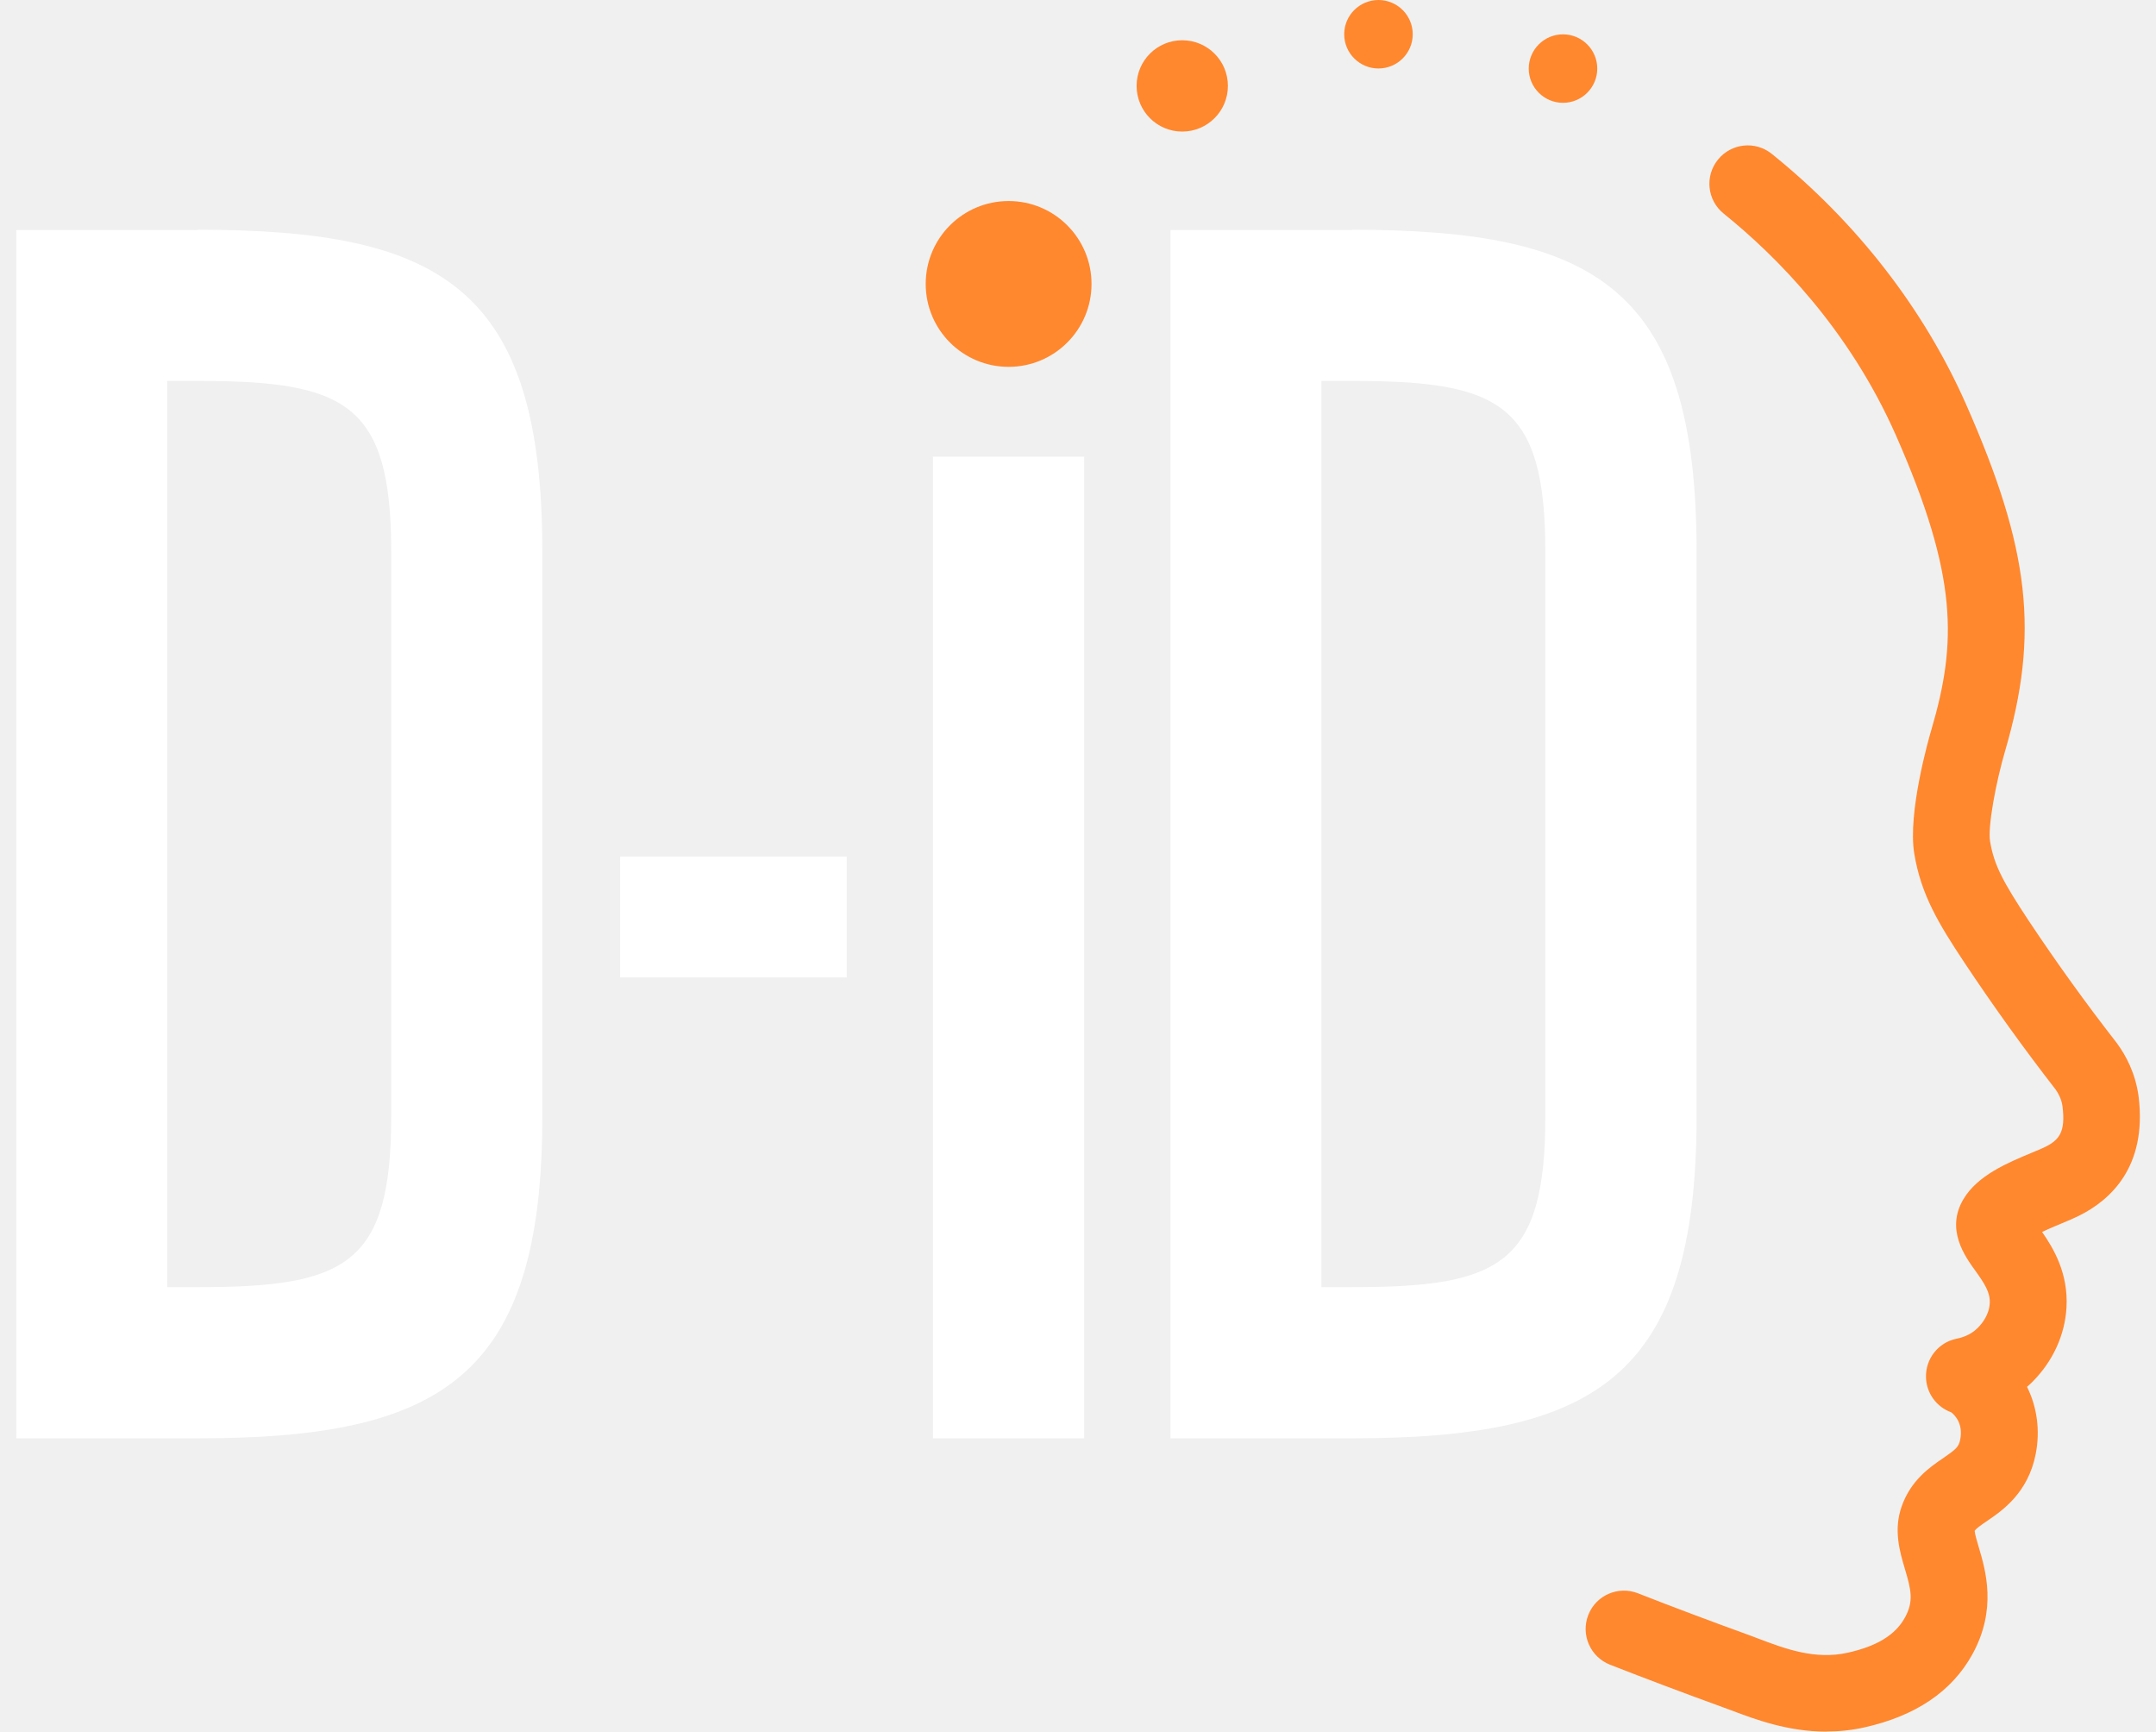
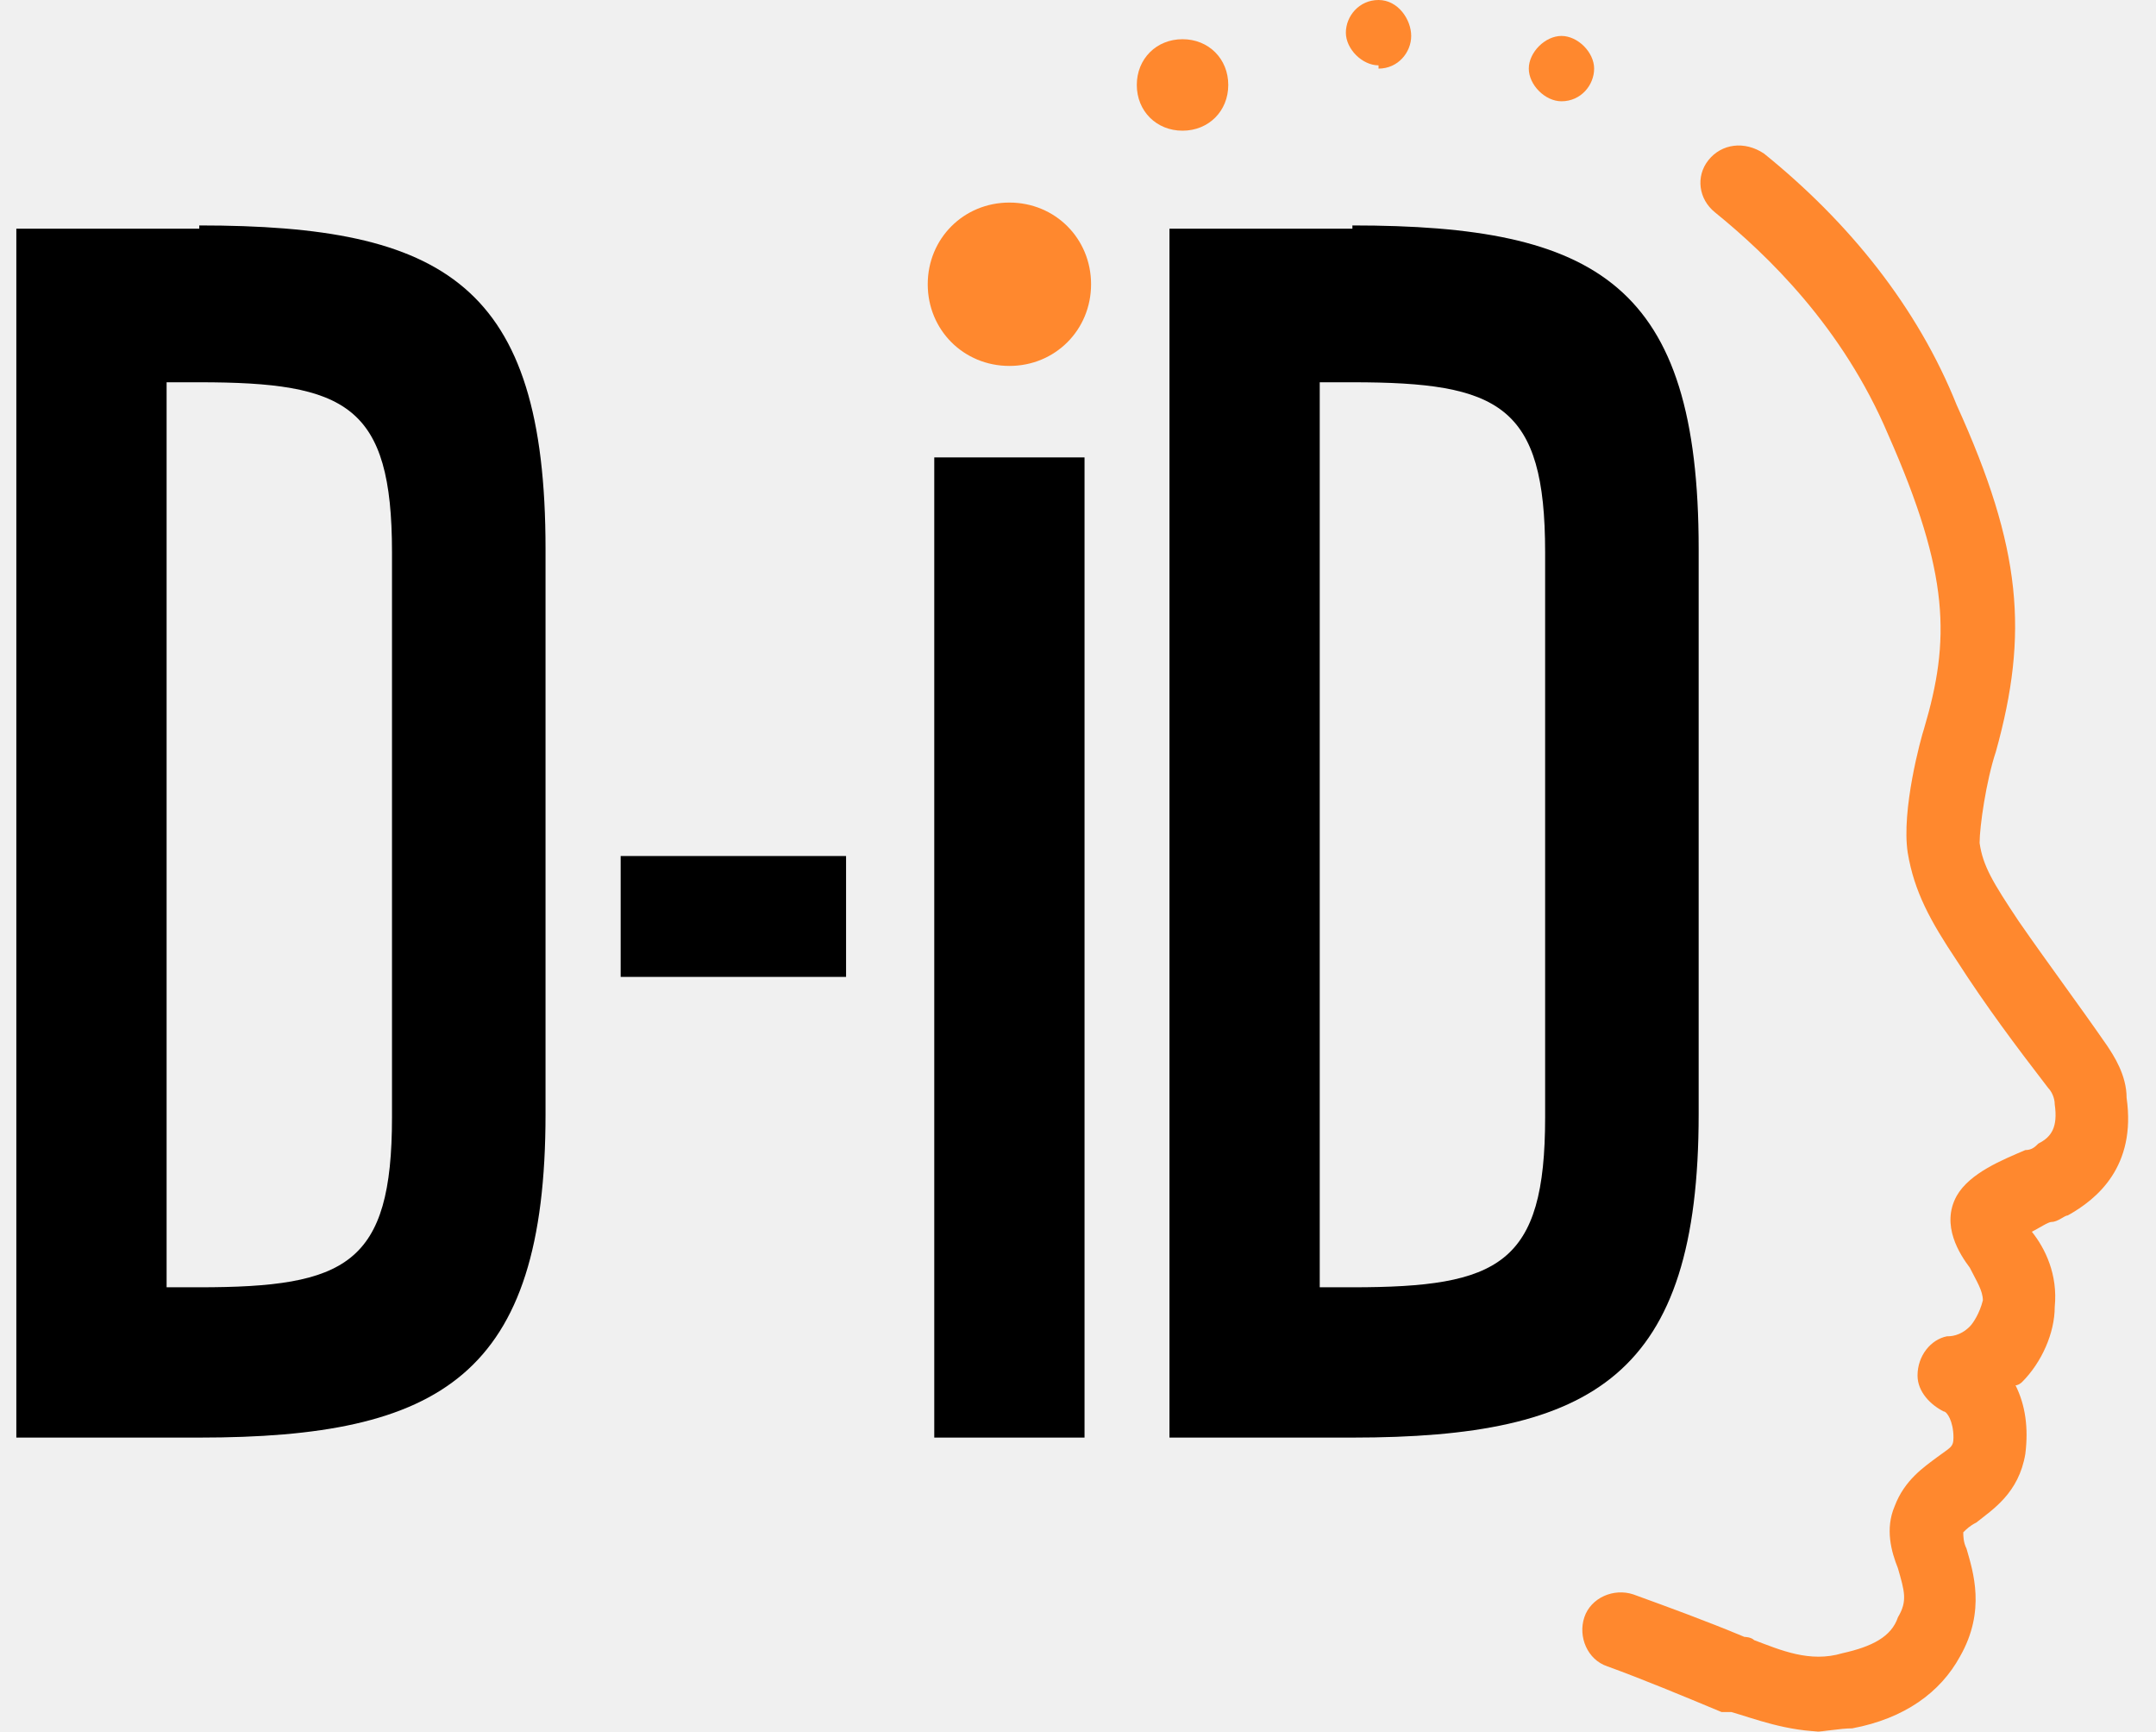
- <svg xmlns="http://www.w3.org/2000/svg" width="66" height="53" viewBox="0 0 66 53" fill="none">
-   <g clip-path="url(#clip0_269_13)">
-     <path d="M6.052 7.041H0.5V44.023H6.052C13.5 44.023 16.602 42.169 16.602 34.172V16.883C16.602 8.791 13.503 7.032 6.052 7.032V7.038V7.041ZM11.976 34.172C11.976 38.702 10.59 39.395 6.096 39.395H5.121V11.66H6.096C10.584 11.66 11.976 12.353 11.976 16.883V34.172Z" fill="white" />
-     <path d="M18.983 26.219V29.917H25.921V26.219H18.983Z" fill="white" />
-     <path d="M28.562 13.978V44.023H33.189V13.978H28.562Z" fill="white" />
-     <path d="M41.382 7.041H35.831V44.023H41.382C48.831 44.023 51.936 42.169 51.936 34.172V16.883C51.936 8.791 48.837 7.032 41.382 7.032V7.038V7.041ZM47.306 34.172C47.306 38.702 45.92 39.395 41.426 39.395H40.452V11.66H41.426C45.914 11.66 47.306 12.353 47.306 16.883V34.172Z" fill="white" />
-     <path d="M30.876 11.228C32.278 11.228 33.414 10.092 33.414 8.69C33.414 7.289 32.278 6.153 30.876 6.153C29.474 6.153 28.338 7.289 28.338 8.69C28.338 10.092 29.474 11.228 30.876 11.228Z" fill="#FF882E" />
-     <path d="M36.191 4.027C36.962 4.027 37.589 3.402 37.589 2.629C37.589 1.856 36.962 1.232 36.191 1.232C35.42 1.232 34.794 1.856 34.794 2.629C34.794 3.402 35.42 4.027 36.191 4.027Z" fill="#FF882E" />
-     <path d="M42.198 2.096C42.777 2.096 43.247 1.626 43.247 1.048C43.247 0.471 42.777 0 42.198 0C41.619 0 41.149 0.471 41.149 1.048C41.149 1.626 41.619 2.096 42.198 2.096Z" fill="#FF882E" />
-     <path d="M47.847 3.147C48.426 3.147 48.896 2.677 48.896 2.099C48.896 1.522 48.426 1.051 47.847 1.051C47.268 1.051 46.798 1.522 46.798 2.099C46.798 2.677 47.268 3.147 47.847 3.147Z" fill="#FF882E" />
-     <path d="M55.907 53C54.728 53 53.729 52.624 53.008 52.352L52.742 52.254C51.537 51.816 50.373 51.377 49.285 50.951C48.683 50.714 48.384 50.033 48.621 49.429C48.857 48.825 49.539 48.529 50.142 48.766C51.212 49.186 52.358 49.616 53.549 50.048C53.643 50.084 53.741 50.119 53.838 50.157C54.645 50.462 55.561 50.809 56.565 50.584C57.464 50.383 58.022 50.039 58.314 49.509C58.589 49.012 58.504 48.659 58.314 48.023C58.155 47.49 57.96 46.827 58.214 46.107C58.498 45.302 59.074 44.908 59.496 44.621C59.883 44.354 59.963 44.283 60.007 44.058C60.105 43.561 59.827 43.3 59.73 43.226C59.289 43.066 58.976 42.652 58.959 42.166C58.938 41.592 59.334 41.088 59.895 40.973C59.996 40.952 60.3 40.89 60.545 40.641C60.672 40.514 60.891 40.247 60.911 39.889C60.929 39.56 60.755 39.291 60.468 38.891C60.149 38.45 59.555 37.627 60.105 36.703C60.539 35.972 61.458 35.59 62.197 35.282C62.35 35.217 62.489 35.161 62.596 35.11C63.039 34.891 63.234 34.648 63.139 33.87C63.11 33.636 63 33.449 62.929 33.349C61.946 32.081 61.03 30.808 60.132 29.458C59.34 28.262 58.808 27.382 58.601 26.133C58.391 24.88 59.047 22.592 59.124 22.334C59.907 19.669 59.942 17.641 58.037 13.321C56.598 10.064 54.376 7.835 52.766 6.538C52.261 6.132 52.181 5.392 52.589 4.888C52.996 4.382 53.735 4.302 54.24 4.711C56.84 6.804 58.894 9.454 60.185 12.373C62.144 16.812 62.433 19.394 61.378 22.994C61.101 23.939 60.846 25.301 60.92 25.748C61.041 26.479 61.319 26.991 62.09 28.161C62.959 29.467 63.845 30.698 64.8 31.924C64.808 31.936 64.817 31.945 64.823 31.957C65.069 32.294 65.379 32.851 65.47 33.582C65.724 35.708 64.614 36.73 63.639 37.212C63.497 37.283 63.308 37.364 63.101 37.449C62.953 37.511 62.723 37.606 62.513 37.707C62.864 38.21 63.319 38.974 63.26 40.017C63.213 40.86 62.841 41.672 62.212 42.299C62.161 42.35 62.108 42.4 62.052 42.447C62.362 43.072 62.457 43.786 62.318 44.502C62.084 45.695 61.296 46.234 60.826 46.554C60.625 46.69 60.492 46.785 60.448 46.856C60.456 46.96 60.525 47.182 60.572 47.348C60.785 48.061 61.139 49.257 60.377 50.637C59.753 51.768 58.645 52.517 57.088 52.867C56.681 52.959 56.288 52.997 55.912 52.997L55.907 53Z" fill="#FF882E" />
-   </g>
+ <svg xmlns="http://www.w3.org/2000/svg" id="Layer_1" data-name="Layer 1" version="1.1" viewBox="0 0 66 53">
  <defs>
-     <clipPath id="clip0_269_13">
-       <rect width="65" height="53" fill="white" transform="translate(0.5)" />
+     <style>
+       .cls-1 {
+         fill: #ff882e;
+       }
+ 
+       .cls-1, .cls-2, .cls-3 {
+         stroke-width: 0px;
+       }
+ 
+       .cls-4 {
+         clip-path: url(#clippath);
+       }
+ 
+       .cls-2 {
+         fill: none;
+       }
+ 
+       .cls-3 {
+         fill: #000;
+       }
+     </style>
+     <clipPath id="clippath">
+       <rect class="cls-2" x=".5" y="0" width="65" height="53" />
    </clipPath>
  </defs>
+   <g class="cls-4">
+     <g>
+       <path class="cls-3" d="M6.1,7H.5v37h5.6c7.4,0,10.6-1.9,10.6-9.9v-17.3c0-8.1-3.1-9.9-10.6-9.9h0ZM12,34.2c0,4.5-1.4,5.2-5.9,5.2h-1V11.7h1c4.5,0,5.9.7,5.9,5.2v17.3Z" />
+       <path class="cls-3" d="M19,26.2v3.7h6.9v-3.7h-6.9Z" />
+       <path class="cls-3" d="M28.6,14v30h4.6V14h-4.6Z" />
+       <path class="cls-3" d="M41.4,7h-5.6v37h5.6c7.4,0,10.6-1.9,10.6-9.9v-17.3c0-8.1-3.1-9.9-10.6-9.9h0ZM47.3,34.2c0,4.5-1.4,5.2-5.9,5.2h-1V11.7h1c4.5,0,5.9.7,5.9,5.2v17.3Z" />
+       <path class="cls-1" d="M30.9,11.2c1.4,0,2.5-1.1,2.5-2.5s-1.1-2.5-2.5-2.5-2.5,1.1-2.5,2.5,1.1,2.5,2.5,2.5Z" />
+       <path class="cls-1" d="M36.2,4c.8,0,1.4-.6,1.4-1.4s-.6-1.4-1.4-1.4-1.4.6-1.4,1.4.6,1.4,1.4,1.4Z" />
+       <path class="cls-1" d="M42.2,2.1c.6,0,1-.5,1-1S42.8,0,42.2,0s-1,.5-1,1,.5,1,1,1Z" />
+       <path class="cls-1" d="M47.8,3.1c.6,0,1-.5,1-1s-.5-1-1-1-1,.5-1,1,.5,1,1,1Z" />
+       <path class="cls-1" d="M55.9,53c-1.2,0-2.2-.4-2.9-.6h-.3c-1.2-.5-2.4-1-3.5-1.4-.6-.2-.9-.9-.7-1.5.2-.6.9-.9,1.5-.7,1.1.4,2.2.8,3.4,1.3,0,0,.2,0,.3.1.8.3,1.7.7,2.7.4.9-.2,1.5-.5,1.7-1.1.3-.5.2-.8,0-1.5-.2-.5-.4-1.2-.1-1.9.3-.8.9-1.2,1.3-1.5.4-.3.5-.3.5-.6,0-.5-.2-.8-.3-.8-.4-.2-.8-.6-.8-1.1,0-.6.4-1.1.9-1.2.1,0,.4,0,.7-.3.1-.1.3-.4.4-.8,0-.3-.2-.6-.4-1-.3-.4-.9-1.3-.4-2.2.4-.7,1.4-1.1,2.1-1.4.2,0,.3-.1.4-.2.4-.2.6-.5.5-1.2,0-.2-.1-.4-.2-.5-1-1.3-1.9-2.5-2.8-3.9-.8-1.2-1.3-2.1-1.5-3.3-.2-1.3.4-3.5.5-3.8.8-2.7.8-4.7-1.1-9-1.4-3.3-3.7-5.5-5.3-6.8-.5-.4-.6-1.1-.2-1.6.4-.5,1.1-.6,1.7-.2,2.6,2.1,4.7,4.7,5.9,7.7,2,4.4,2.2,7,1.2,10.6-.3.9-.5,2.3-.5,2.8.1.7.4,1.2,1.2,2.4.9,1.3,1.8,2.5,2.7,3.8,0,0,0,0,0,0,.2.3.6.9.6,1.6.3,2.1-.9,3.1-1.8,3.6-.1,0-.3.2-.5.2-.1,0-.4.2-.6.3.4.5.8,1.3.7,2.3,0,.8-.4,1.7-1,2.3,0,0-.1.1-.2.1.3.6.4,1.3.3,2.1-.2,1.2-1,1.7-1.5,2.1-.2.1-.3.2-.4.3,0,.1,0,.3.1.5.2.7.6,1.9-.2,3.3-.6,1.1-1.7,1.9-3.3,2.2-.4,0-.8.1-1.2.1h0Z" />
+     </g>
+   </g>
</svg>
